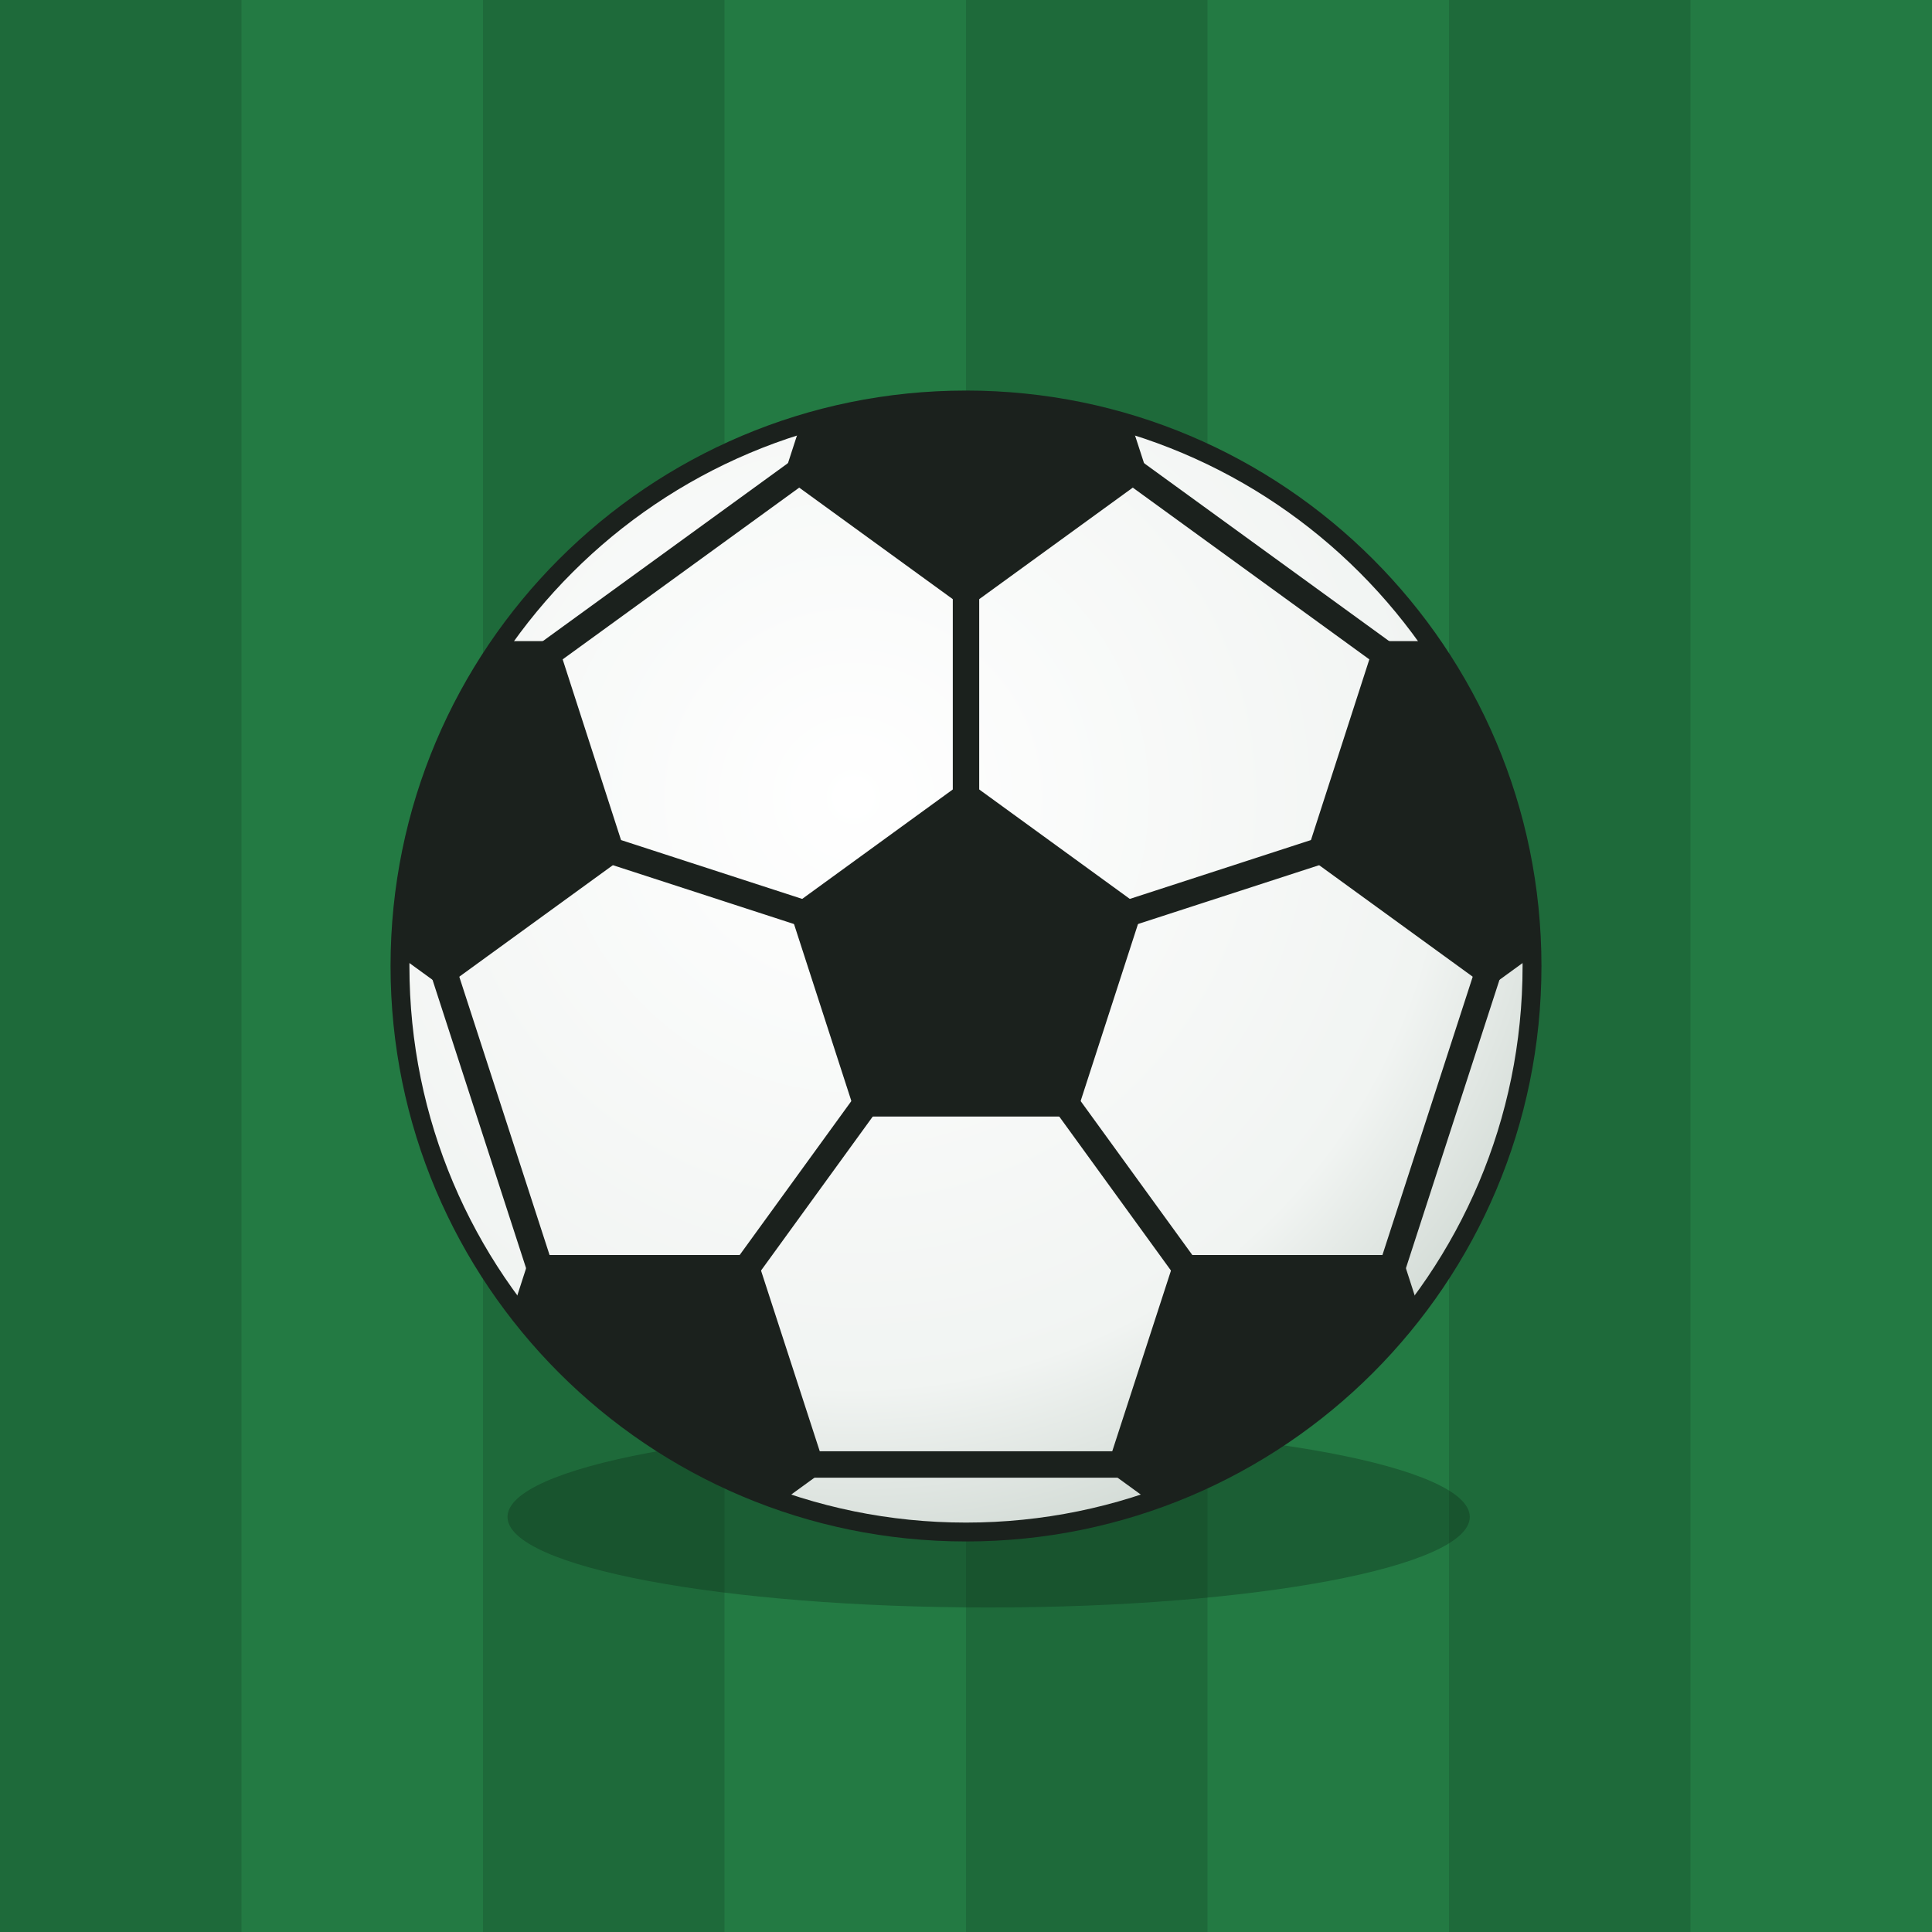
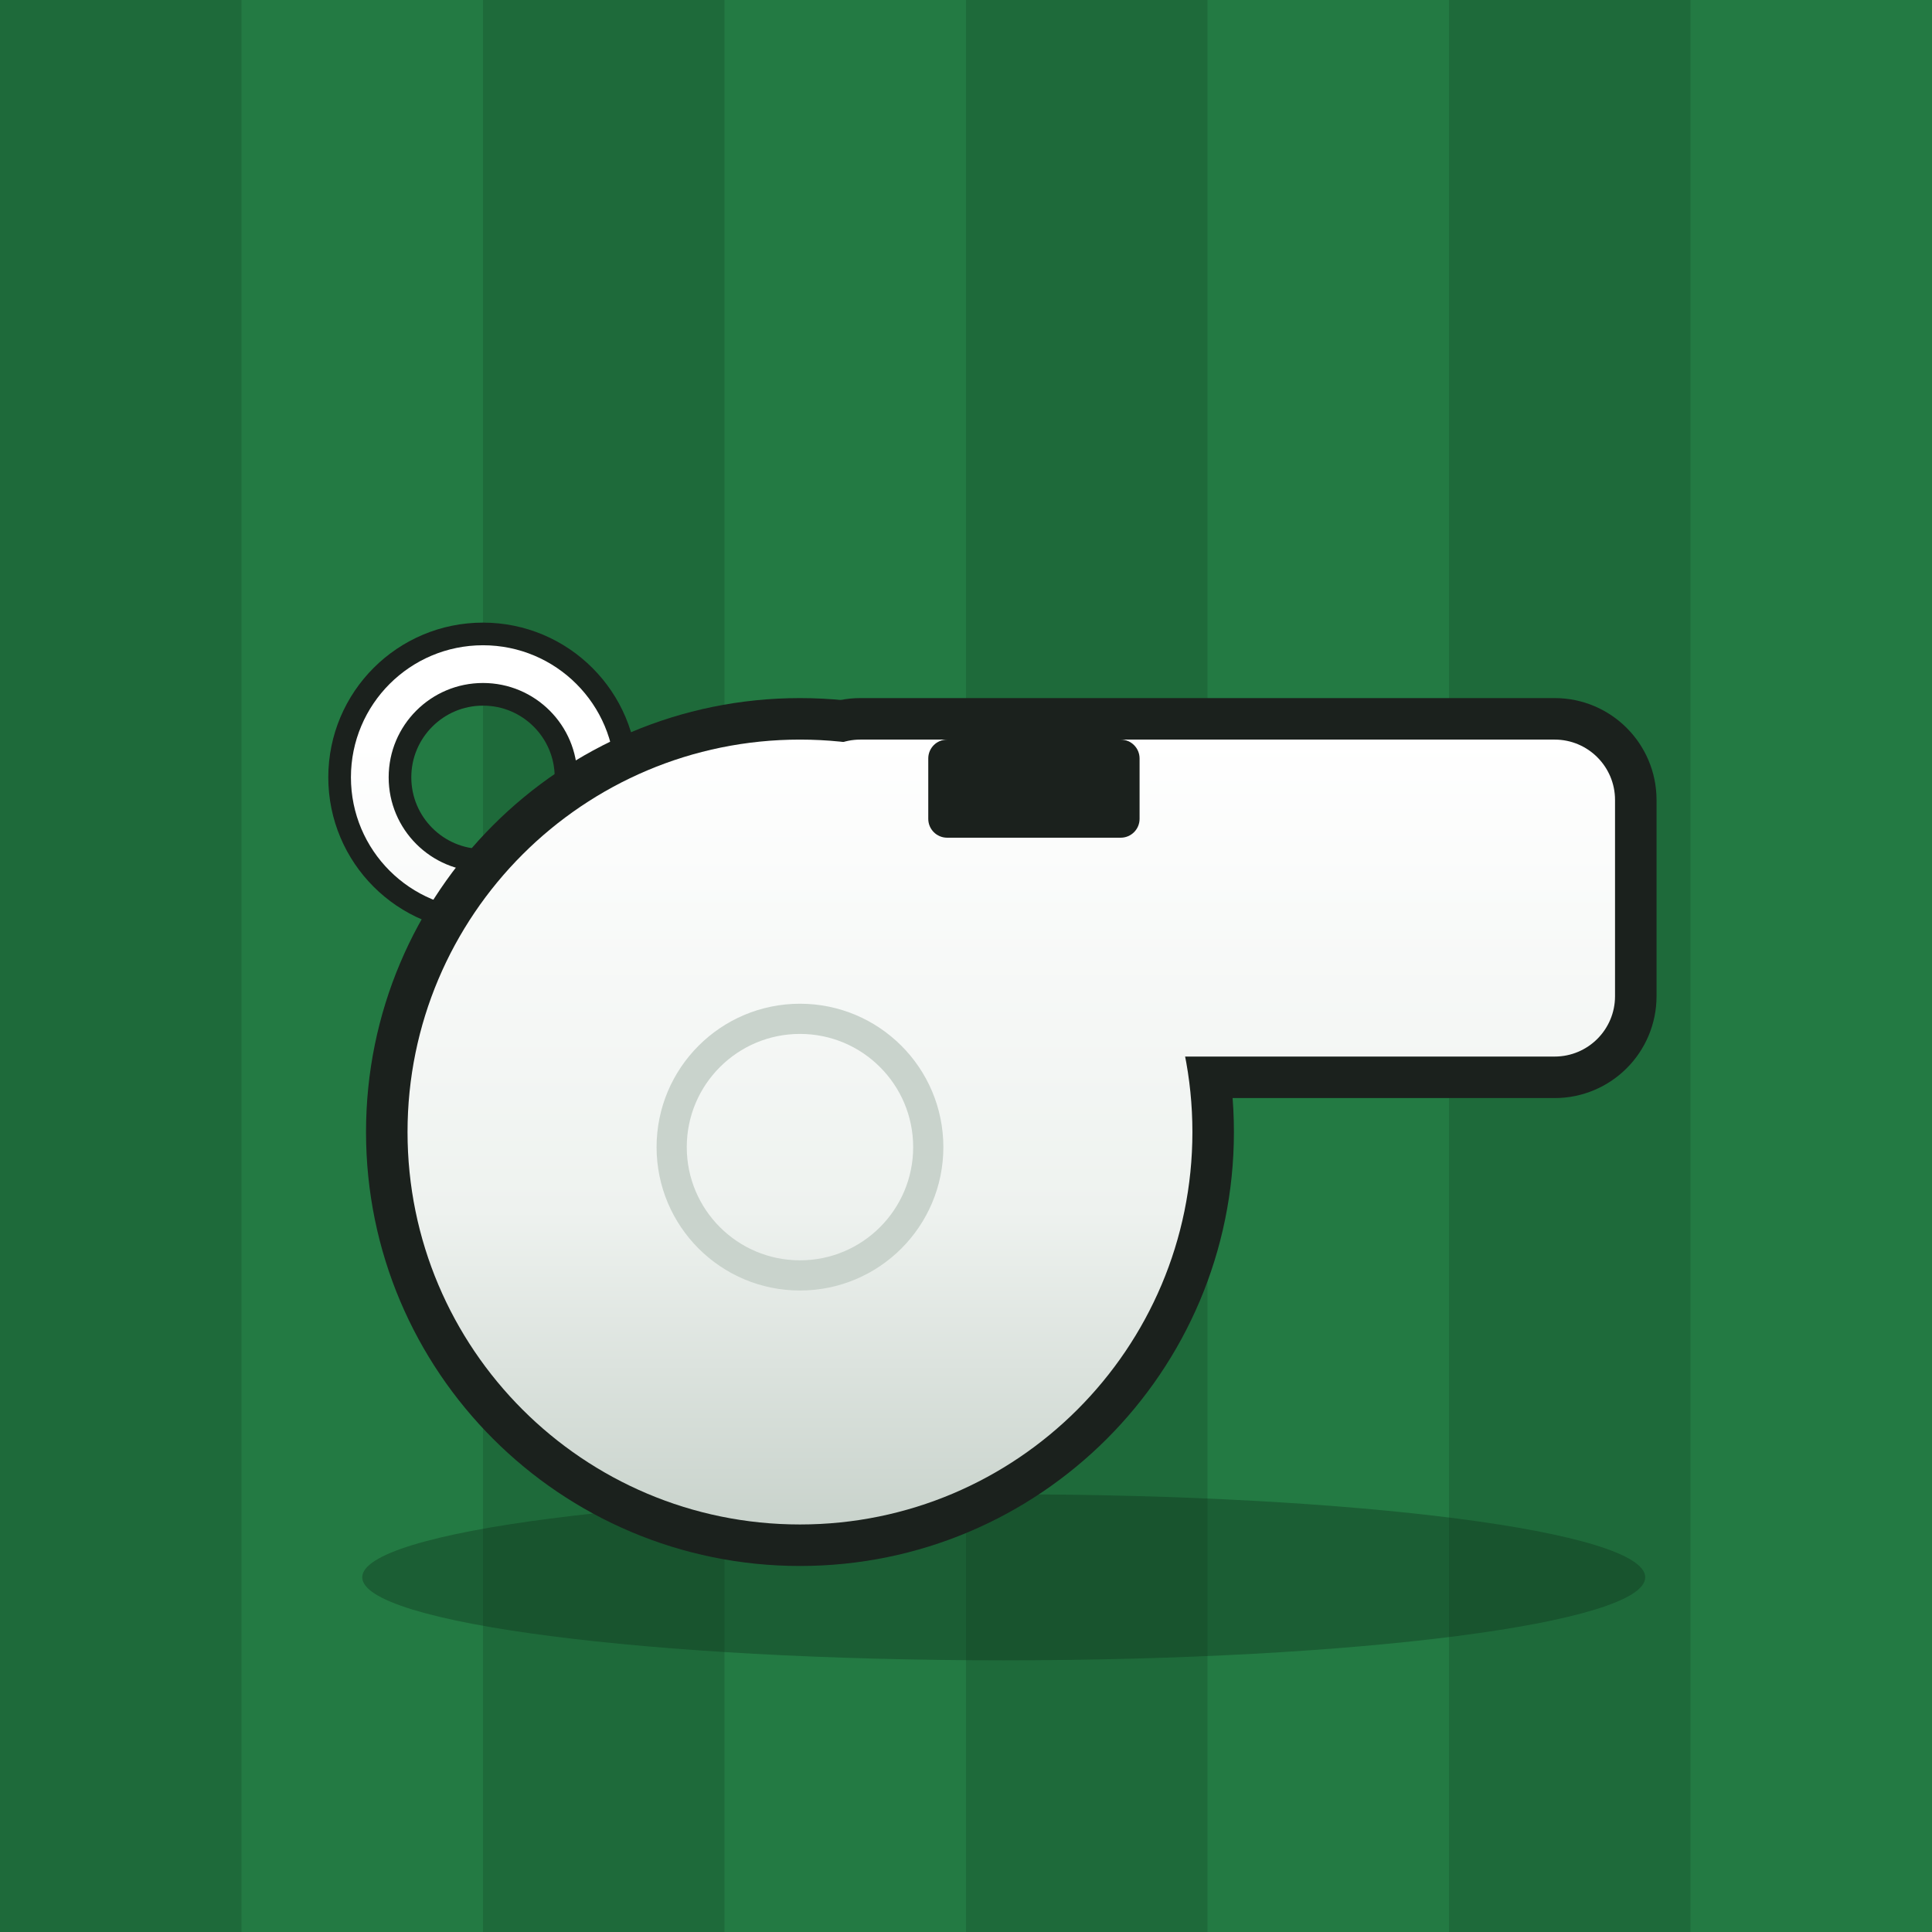
<svg xmlns="http://www.w3.org/2000/svg" viewBox="0 0 512 512" width="512" height="512">
  <defs>
-     <radialGradient id="shade" cx="40%" cy="35%" r="70%">
+     <linearGradient id="metal" gradientUnits="userSpaceOnUse" x1="0" y1="196" x2="0" y2="404">
      <stop offset="0" stop-color="#ffffff" />
-       <stop offset=".75" stop-color="#f1f4f2" />
-       <stop offset="1" stop-color="#cfd8d2" />
-     </radialGradient>
-     <clipPath id="ball">
-       <circle cx="256" cy="256" r="150" />
-     </clipPath>
+       <stop offset=".6" stop-color="#eef2ef" />
+       <stop offset="1" stop-color="#c9d3cc" />
+     </linearGradient>
  </defs>
  <rect width="512" height="512" fill="#1e6a3a" />
  <rect x="64" width="64" height="512" fill="#237a43" />
  <rect x="192" width="64" height="512" fill="#237a43" />
  <rect x="320" width="64" height="512" fill="#237a43" />
  <rect x="448" width="64" height="512" fill="#237a43" />
-   <ellipse cx="262" cy="402" rx="127.5" ry="24" fill="#0b2a16" opacity=".35" />
-   <circle cx="256" cy="256" r="150" fill="url(#shade)" />
-   <g clip-path="url(#ball)" fill="#1b211d" stroke="#1b211d" stroke-width="7" stroke-linejoin="round" stroke-linecap="round">
-     <polygon points="256.0,211.0 298.8,242.1 282.5,292.4 229.5,292.4 213.2,242.1" />
-     <polygon points="256.0,157.0 211.8,124.9 228.7,72.9 283.3,72.9 300.2,124.9" />
-     <polygon points="350.2,225.4 367.0,173.4 421.7,173.4 438.6,225.4 394.4,257.5" />
-     <polygon points="314.2,336.1 368.9,336.1 385.7,388.1 341.5,420.2 297.3,388.1" />
-     <polygon points="197.8,336.1 214.7,388.1 170.5,420.2 126.3,388.1 143.1,336.1" />
-     <polygon points="161.8,225.4 117.6,257.5 73.4,225.4 90.3,173.4 145.0,173.4" />
-     <line x1="256.0" y1="211.0" x2="256.0" y2="157.0" />
-     <line x1="300.2" y1="124.9" x2="367.0" y2="173.4" />
-     <line x1="298.8" y1="242.1" x2="350.2" y2="225.4" />
-     <line x1="394.4" y1="257.5" x2="368.9" y2="336.1" />
-     <line x1="282.5" y1="292.4" x2="314.2" y2="336.1" />
-     <line x1="297.3" y1="388.1" x2="214.7" y2="388.1" />
-     <line x1="229.5" y1="292.4" x2="197.8" y2="336.1" />
-     <line x1="143.1" y1="336.1" x2="117.6" y2="257.5" />
-     <line x1="213.2" y1="242.1" x2="161.8" y2="225.4" />
-     <line x1="145.0" y1="173.4" x2="211.8" y2="124.9" />
+   <ellipse cx="266" cy="418" rx="170" ry="22" fill="#0b2a16" opacity=".35" />
+   <circle cx="128" cy="206" r="30" fill="none" stroke="#1b211d" stroke-width="22" />
+   <circle cx="128" cy="206" r="30" fill="none" stroke="url(#metal)" stroke-width="10" />
+   <g stroke="#1b211d" stroke-width="22" stroke-linejoin="round">
+     <circle cx="212" cy="300" r="104" fill="#1b211d" />
+     <rect x="212" y="196" width="216" height="84" rx="16" fill="#1b211d" />
  </g>
-   <circle cx="256" cy="256" r="150" fill="none" stroke="#1b211d" stroke-width="5" />
+   <g>
+     <circle cx="212" cy="300" r="104" fill="url(#metal)" />
+     <rect x="212" y="196" width="216" height="84" rx="16" fill="url(#metal)" />
+   </g>
+   <rect x="246" y="196" width="56" height="26" rx="5" fill="#1b211d" />
+   <circle cx="212" cy="304" r="34" fill="none" stroke="#c9d3cc" stroke-width="8" />
</svg>
